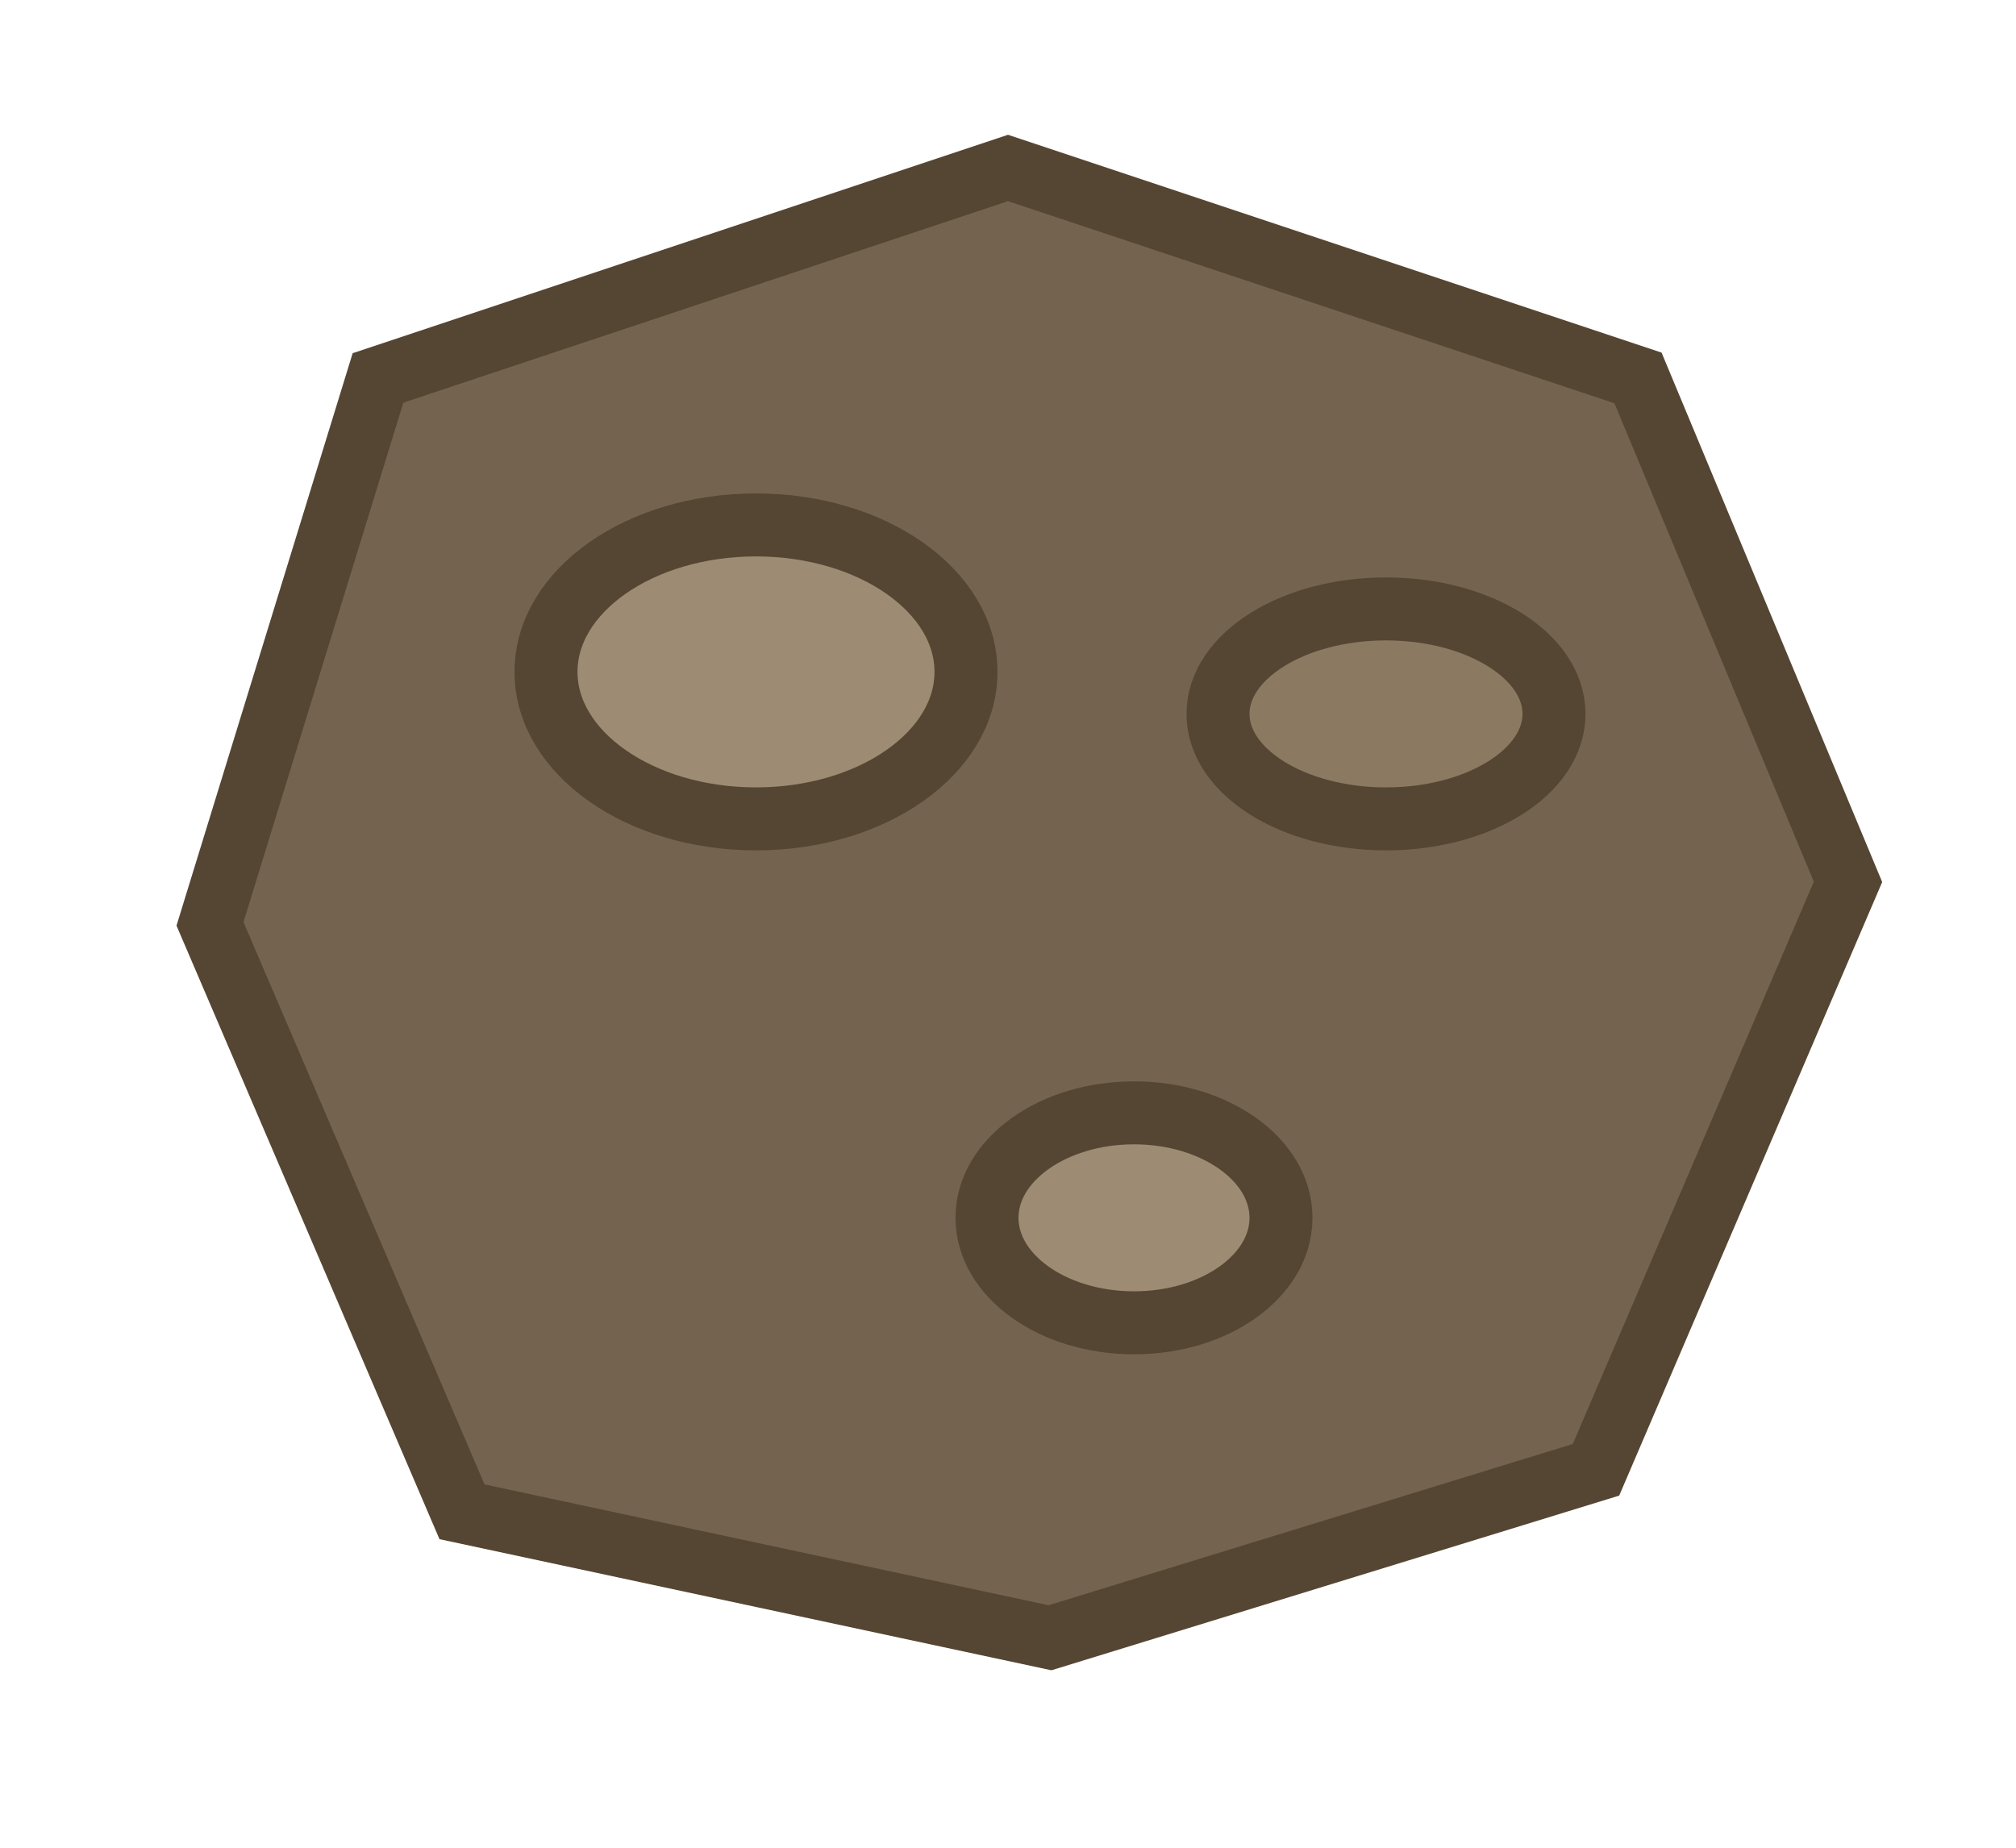
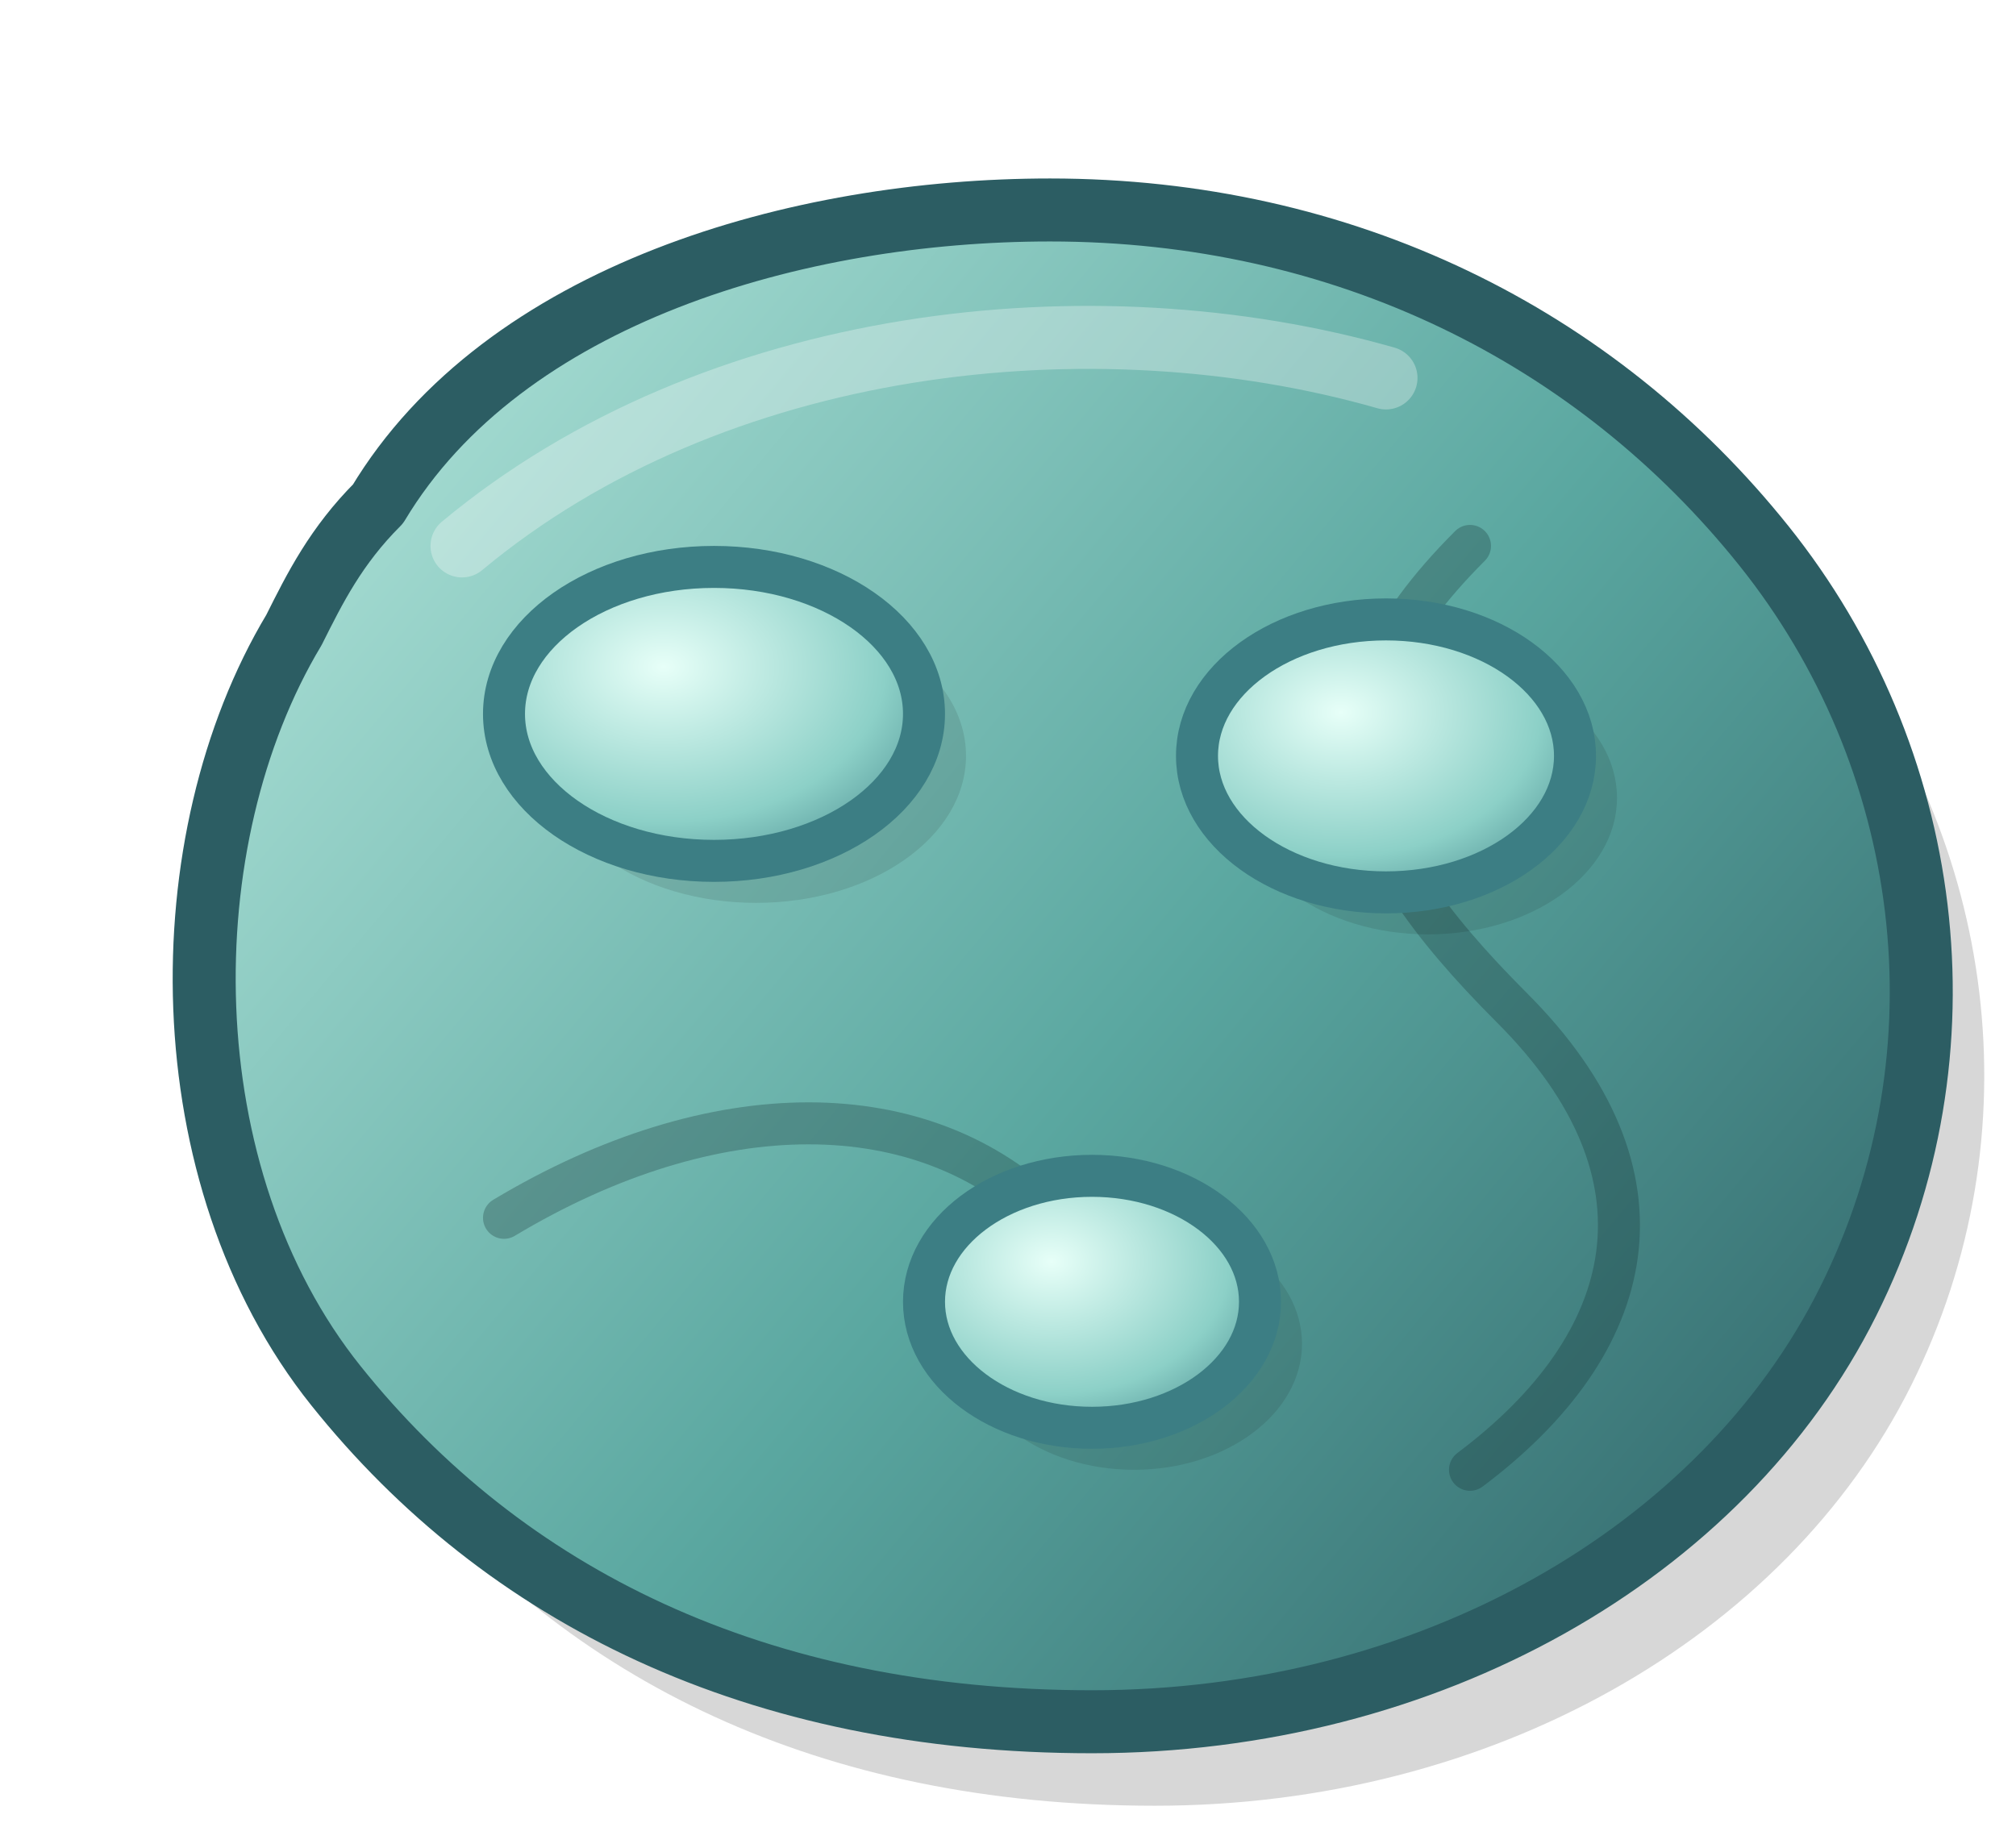
<svg xmlns="http://www.w3.org/2000/svg" width="96" height="88" viewBox="0 0 96 88">
-   <g fill="#74644f" stroke="#554633" stroke-width="3">
-     <path d="M18 18 L48 8 L78 18 L88 42 L76 70 L50 78 L22 72 L10 44 Z" />
-     <ellipse cx="36" cy="32" rx="10" ry="7" fill="#9d8c73" />
-     <ellipse cx="66" cy="34" rx="8" ry="5" fill="#8b7a61" />
-     <ellipse cx="54" cy="58" rx="7" ry="5" fill="#9d8c73" />
+   <defs>
+     <linearGradient id="asteroid5Body" x1="6" y1="10" x2="92" y2="82" gradientUnits="userSpaceOnUse">
+       <stop offset="0" stop-color="#bfeee3" />
+       <stop offset="0.55" stop-color="#5aa7a0" />
+       <stop offset="1" stop-color="#2c5d63" />
+     </linearGradient>
+     <radialGradient id="asteroid5Crater" cx="38%" cy="34%" r="88%">
+       <stop offset="0" stop-color="#e7fff8" />
+       <stop offset="0.6" stop-color="#8cd0c7" />
+       <stop offset="1" stop-color="#3c7e84" />
+     </radialGradient>
+   </defs>
+   <g stroke="#2c5d63" stroke-width="3" stroke-linejoin="round" stroke-linecap="round">
+     <path d="M18 24 C24 14 38 10 50 10 C64 10 76 16 84 26 C92 36 94 50 88 62 C82 74 68 82 52 82 C36 82 24 76 16 66 C8 56 8 40 14 30 C15 28 16 26 18 24 Z" fill="rgba(0,0,0,0.16)" stroke="none" transform="translate(3 4)" />
+     <path d="M18 24 C24 14 38 10 50 10 C64 10 76 16 84 26 C92 36 94 50 88 62 C82 74 68 82 52 82 C36 82 24 76 16 66 C8 56 8 40 14 30 C15 28 16 26 18 24 Z" fill="url(#asteroid5Body)" />
+     <path d="M22 26 C34 16 52 14 66 18" fill="none" stroke="rgba(255,255,255,0.30)" stroke-width="3" />
+     <g stroke="#0f2b2f" stroke-opacity="0.28" stroke-width="2" fill="none">
+       <path d="M70 26 C62 34 64 40 72 48 C80 56 78 64 70 70" />
+       <path d="M24 58 C34 52 44 52 50 58" />
+     </g>
+     <g stroke="#3c7e84" stroke-width="2">
+       <ellipse cx="34" cy="34" rx="10" ry="7" fill="rgba(0,0,0,0.10)" stroke="none" transform="translate(2 2)" />
+       <ellipse cx="34" cy="34" rx="10" ry="7" fill="url(#asteroid5Crater)" />
+       <ellipse cx="66" cy="36" rx="9" ry="6.5" fill="rgba(0,0,0,0.10)" stroke="none" transform="translate(2 2)" />
+       <ellipse cx="66" cy="36" rx="9" ry="6.5" fill="url(#asteroid5Crater)" />
+       <ellipse cx="52" cy="62" rx="8" ry="6" fill="rgba(0,0,0,0.10)" stroke="none" transform="translate(2 2)" />
+       <ellipse cx="52" cy="62" rx="8" ry="6" fill="url(#asteroid5Crater)" />
+     </g>
  </g>
</svg>
